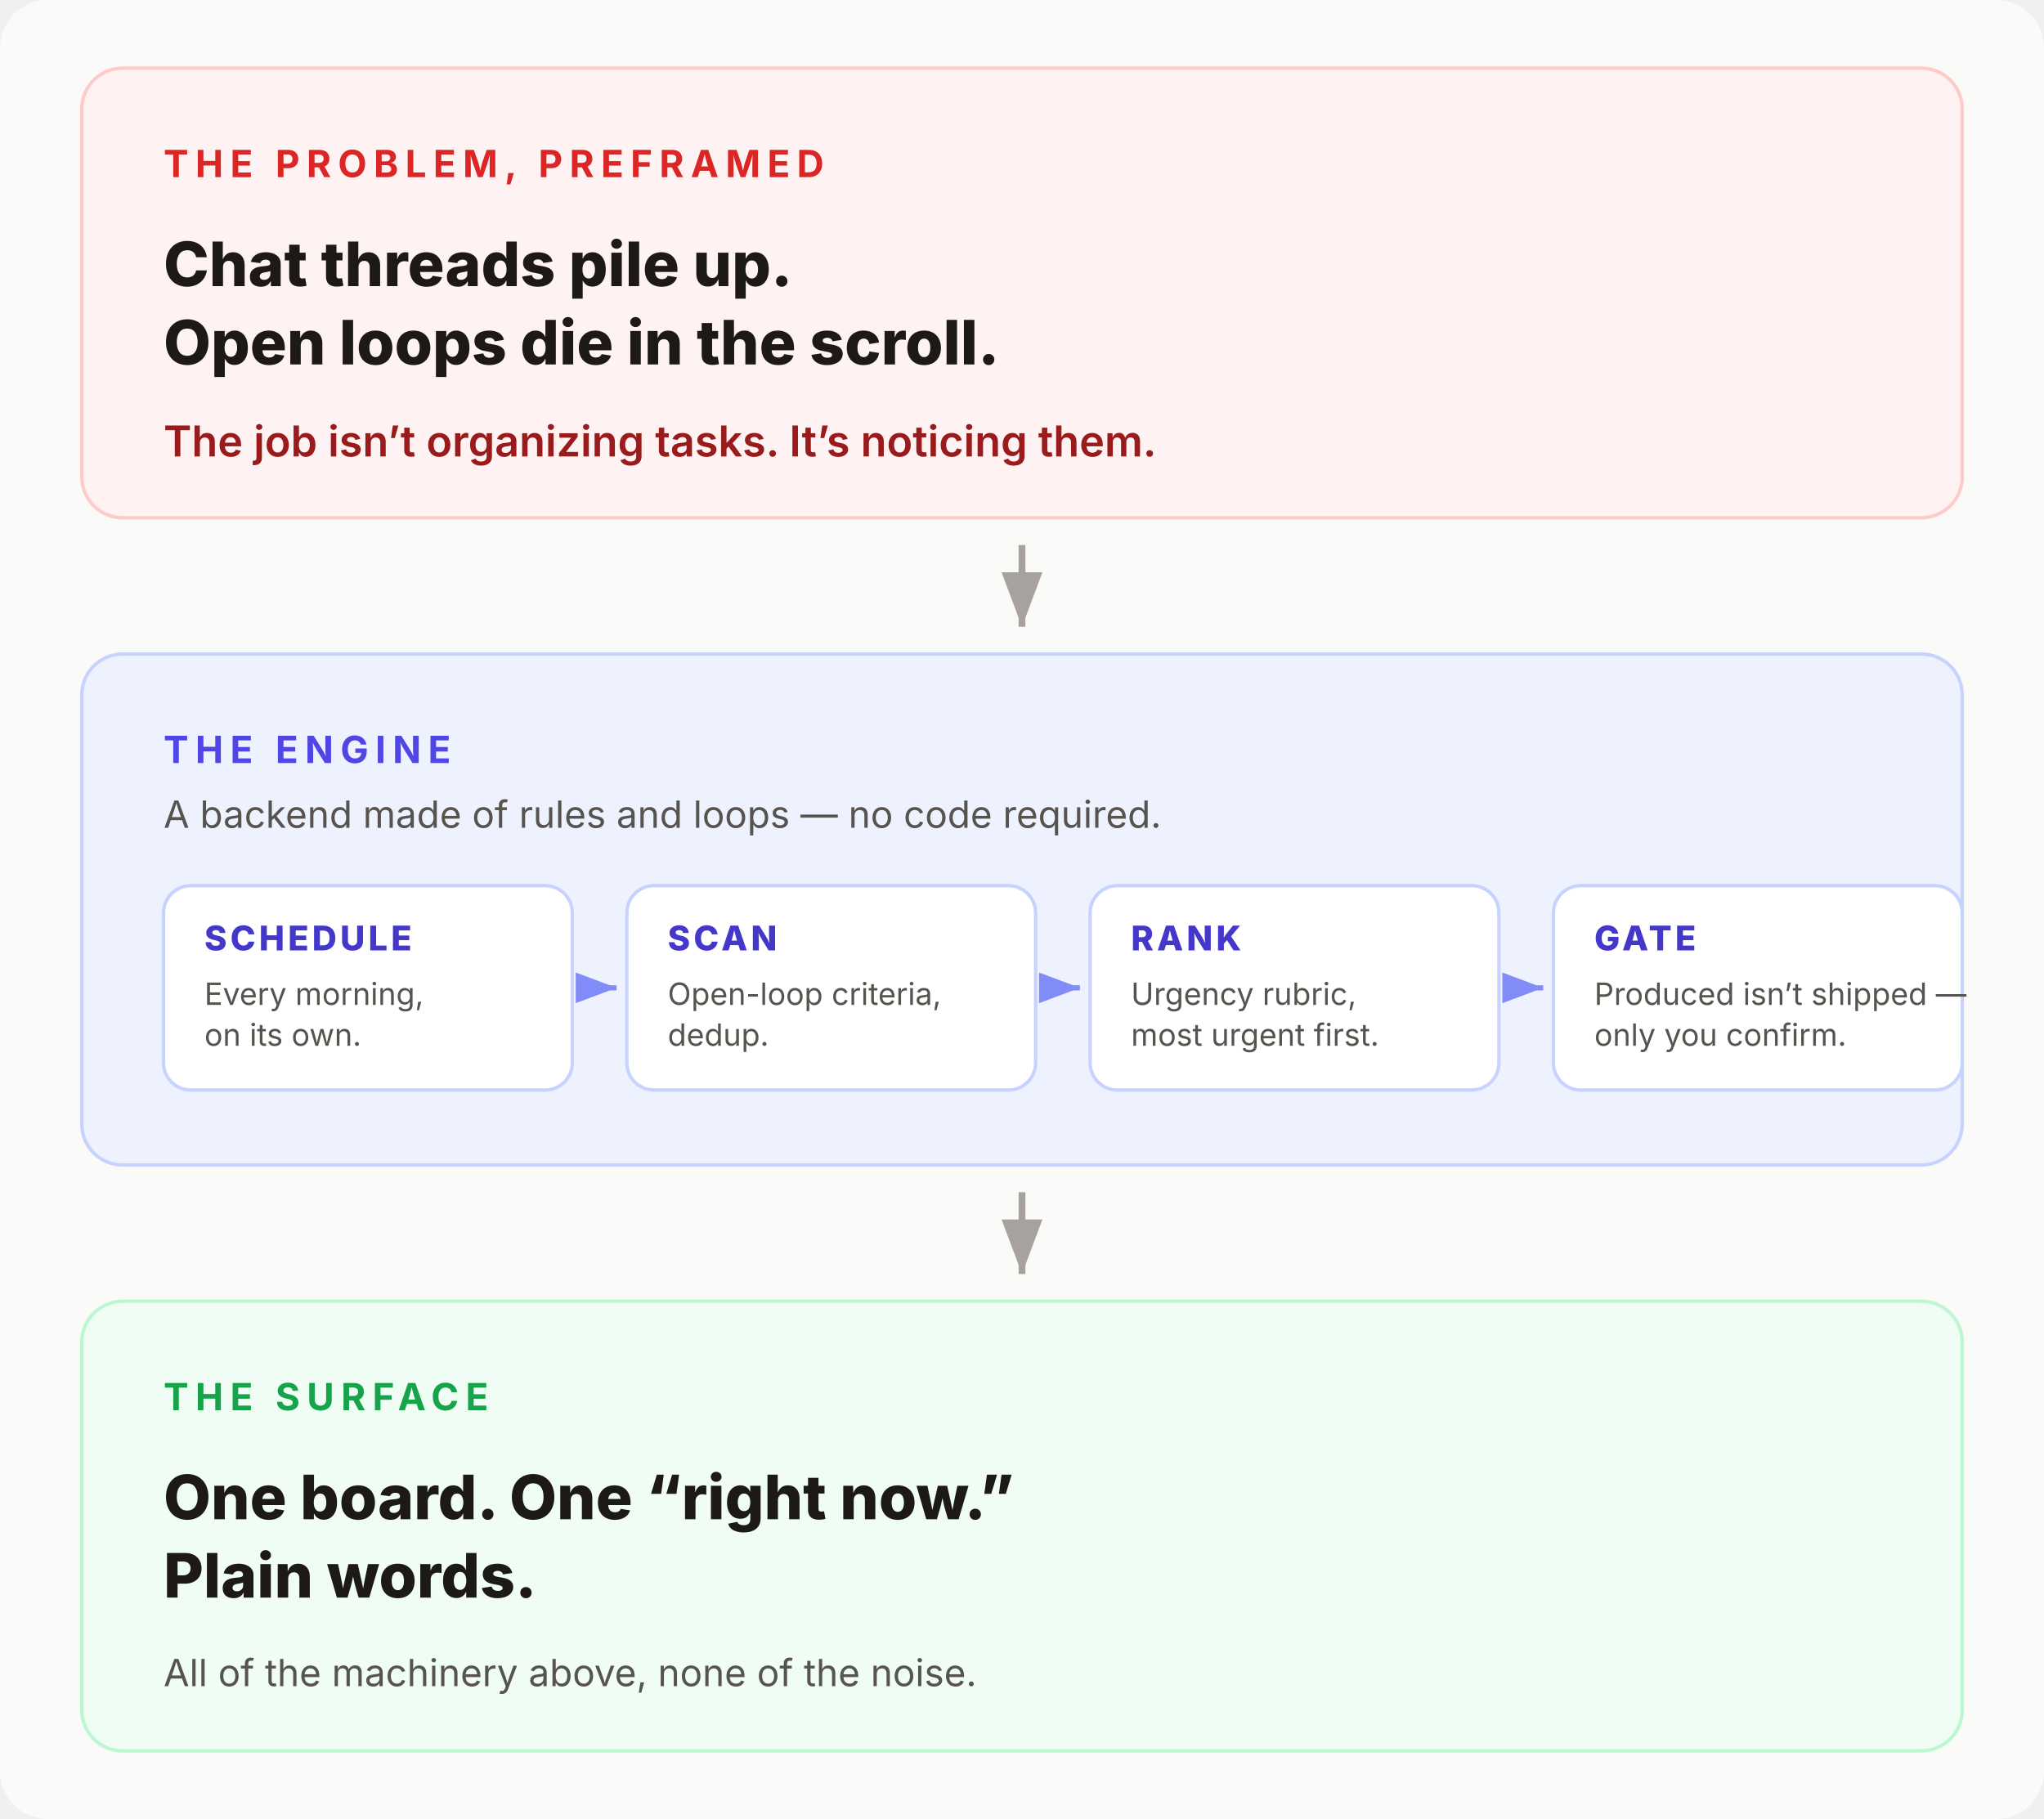
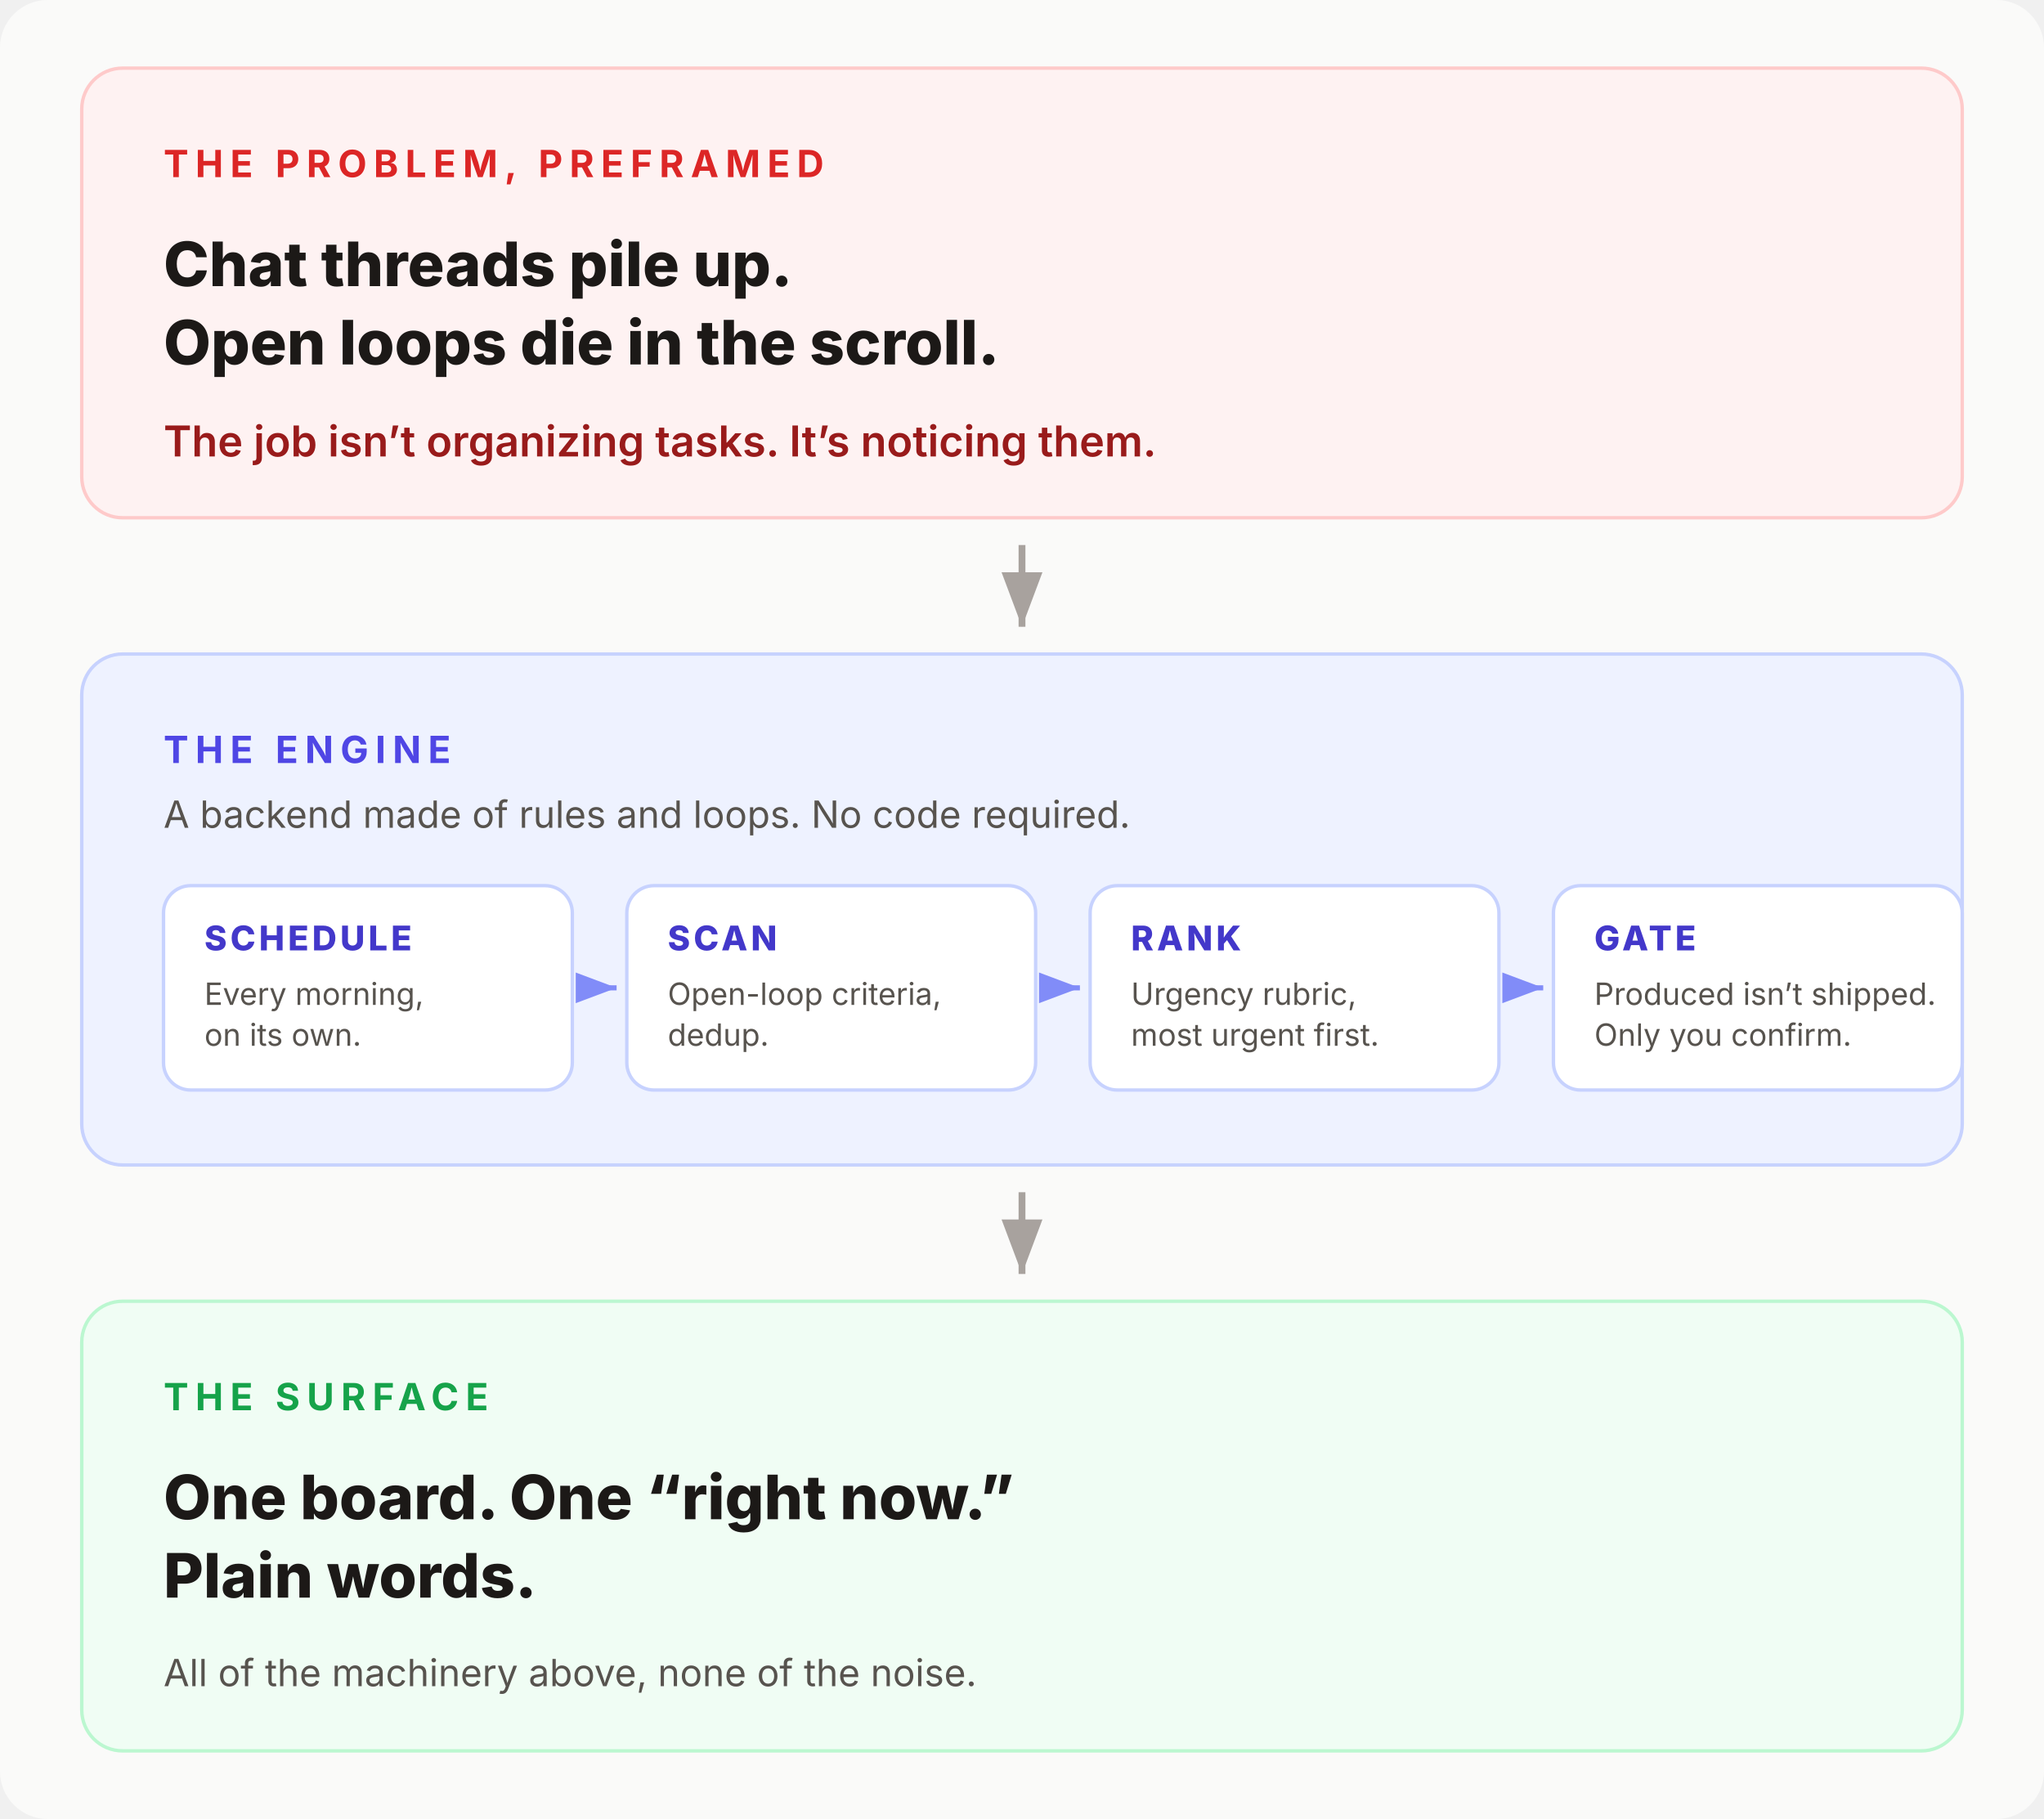
<svg xmlns="http://www.w3.org/2000/svg" width="1200" height="1068" viewBox="0 0 1200 1068" font-family="-apple-system, BlinkMacSystemFont, 'Segoe UI', Inter, Helvetica, Arial, sans-serif">
  <defs>
    <marker id="arrow" markerWidth="10" markerHeight="10" refX="8" refY="3" orient="auto" markerUnits="strokeWidth">
      <path d="M0,0 L8,3 L0,6 Z" fill="#a8a29e" />
    </marker>
    <marker id="arrowIndigo" markerWidth="10" markerHeight="10" refX="8" refY="3" orient="auto" markerUnits="strokeWidth">
      <path d="M0,0 L8,3 L0,6 Z" fill="#818cf8" />
    </marker>
  </defs>
  <rect x="0" y="0" width="1200" height="1068" rx="28" fill="#fafaf9" />
  <rect x="48" y="40" width="1104" height="264" rx="24" fill="#fef2f2" stroke="#fecaca" stroke-width="2" />
  <text x="96" y="104" font-size="22" font-weight="700" letter-spacing="4" fill="#dc2626">THE PROBLEM, PREFRAMED</text>
  <text x="96" y="168" font-size="36" font-weight="800" fill="#1c1917">Chat threads pile up.</text>
  <text x="96" y="214" font-size="36" font-weight="800" fill="#1c1917">Open loops die in the scroll.</text>
  <text x="96" y="268" font-size="25" font-weight="600" fill="#991b1b">The job isn’t organizing tasks. It’s noticing them.</text>
  <line x1="600" y1="320" x2="600" y2="368" stroke="#a8a29e" stroke-width="4" marker-end="url(#arrow)" />
  <rect x="48" y="384" width="1104" height="300" rx="24" fill="#eef2ff" stroke="#c7d2fe" stroke-width="2" />
  <text x="96" y="448" font-size="22" font-weight="700" letter-spacing="4" fill="#4f46e5">THE ENGINE</text>
-   <text x="96" y="486" font-size="22" fill="#57534e">A backend made of rules and loops — no code required.</text>
+   <text x="96" y="486" font-size="22" fill="#57534e">A backend made of rules and loops. No code required.</text>
  <rect x="96" y="520" width="240" height="120" rx="16" fill="#ffffff" stroke="#c7d2fe" stroke-width="2" />
  <text x="120" y="558" font-size="20" font-weight="800" letter-spacing="2" fill="#4338ca">SCHEDULE</text>
  <text x="120" y="590" font-size="18" fill="#57534e">Every morning,</text>
  <text x="120" y="614" font-size="18" fill="#57534e">on its own.</text>
  <rect x="368" y="520" width="240" height="120" rx="16" fill="#ffffff" stroke="#c7d2fe" stroke-width="2" />
  <text x="392" y="558" font-size="20" font-weight="800" letter-spacing="2" fill="#4338ca">SCAN</text>
  <text x="392" y="590" font-size="18" fill="#57534e">Open-loop criteria,</text>
  <text x="392" y="614" font-size="18" fill="#57534e">dedup.</text>
  <rect x="640" y="520" width="240" height="120" rx="16" fill="#ffffff" stroke="#c7d2fe" stroke-width="2" />
  <text x="664" y="558" font-size="20" font-weight="800" letter-spacing="2" fill="#4338ca">RANK</text>
  <text x="664" y="590" font-size="18" fill="#57534e">Urgency rubric,</text>
  <text x="664" y="614" font-size="18" fill="#57534e">most urgent first.</text>
  <rect x="912" y="520" width="240" height="120" rx="16" fill="#ffffff" stroke="#c7d2fe" stroke-width="2" />
  <text x="936" y="558" font-size="20" font-weight="800" letter-spacing="2" fill="#4338ca">GATE</text>
-   <text x="936" y="590" font-size="18" fill="#57534e">Produced isn’t shipped —</text>
-   <text x="936" y="614" font-size="18" fill="#57534e">only you confirm.</text>
+   <text x="936" y="590" font-size="18" fill="#57534e">Produced isn’t shipped.</text>
+   <text x="936" y="614" font-size="18" fill="#57534e">Only you confirm.</text>
  <line x1="342" y1="580" x2="362" y2="580" stroke="#818cf8" stroke-width="3" marker-end="url(#arrowIndigo)" />
  <line x1="614" y1="580" x2="634" y2="580" stroke="#818cf8" stroke-width="3" marker-end="url(#arrowIndigo)" />
  <line x1="886" y1="580" x2="906" y2="580" stroke="#818cf8" stroke-width="3" marker-end="url(#arrowIndigo)" />
  <line x1="600" y1="700" x2="600" y2="748" stroke="#a8a29e" stroke-width="4" marker-end="url(#arrow)" />
  <rect x="48" y="764" width="1104" height="264" rx="24" fill="#f0fdf4" stroke="#bbf7d0" stroke-width="2" />
  <text x="96" y="828" font-size="22" font-weight="700" letter-spacing="4" fill="#16a34a">THE SURFACE</text>
  <text x="96" y="892" font-size="36" font-weight="800" fill="#1c1917">One board. One “right now.”</text>
  <text x="96" y="938" font-size="36" font-weight="800" fill="#1c1917">Plain words.</text>
  <text x="96" y="990" font-size="22" fill="#57534e">All of the machinery above, none of the noise.</text>
</svg>
